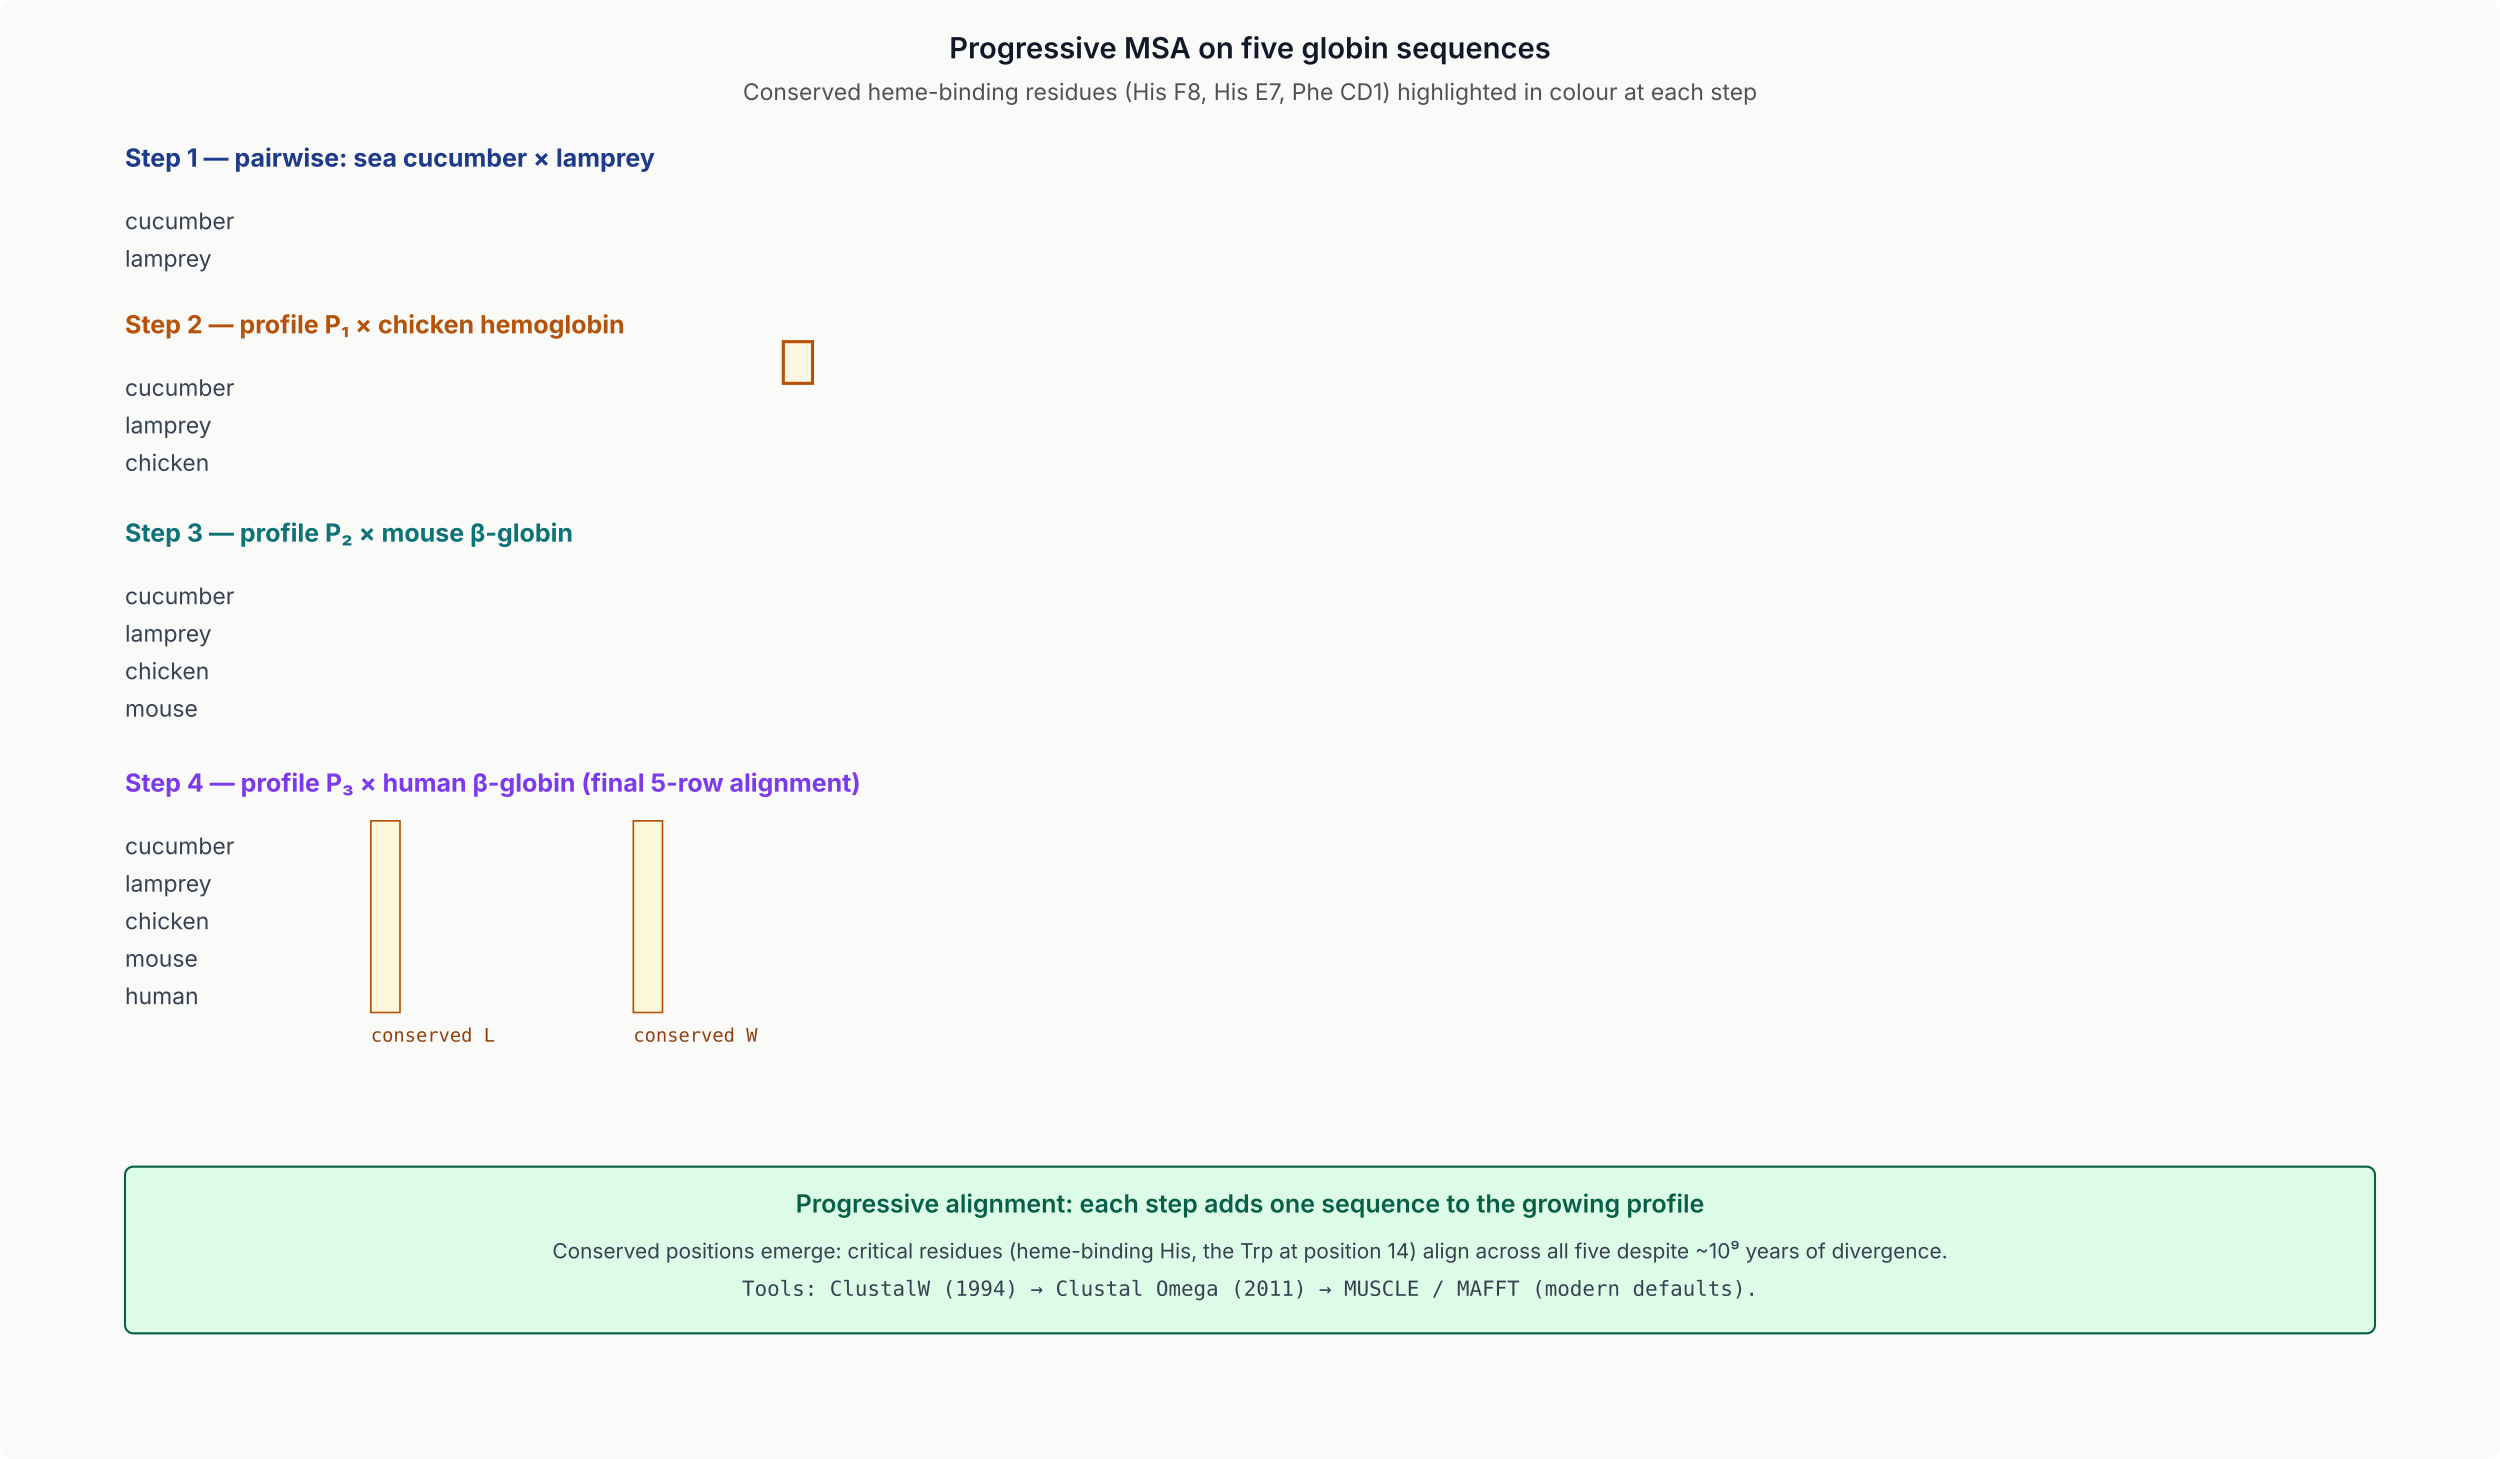
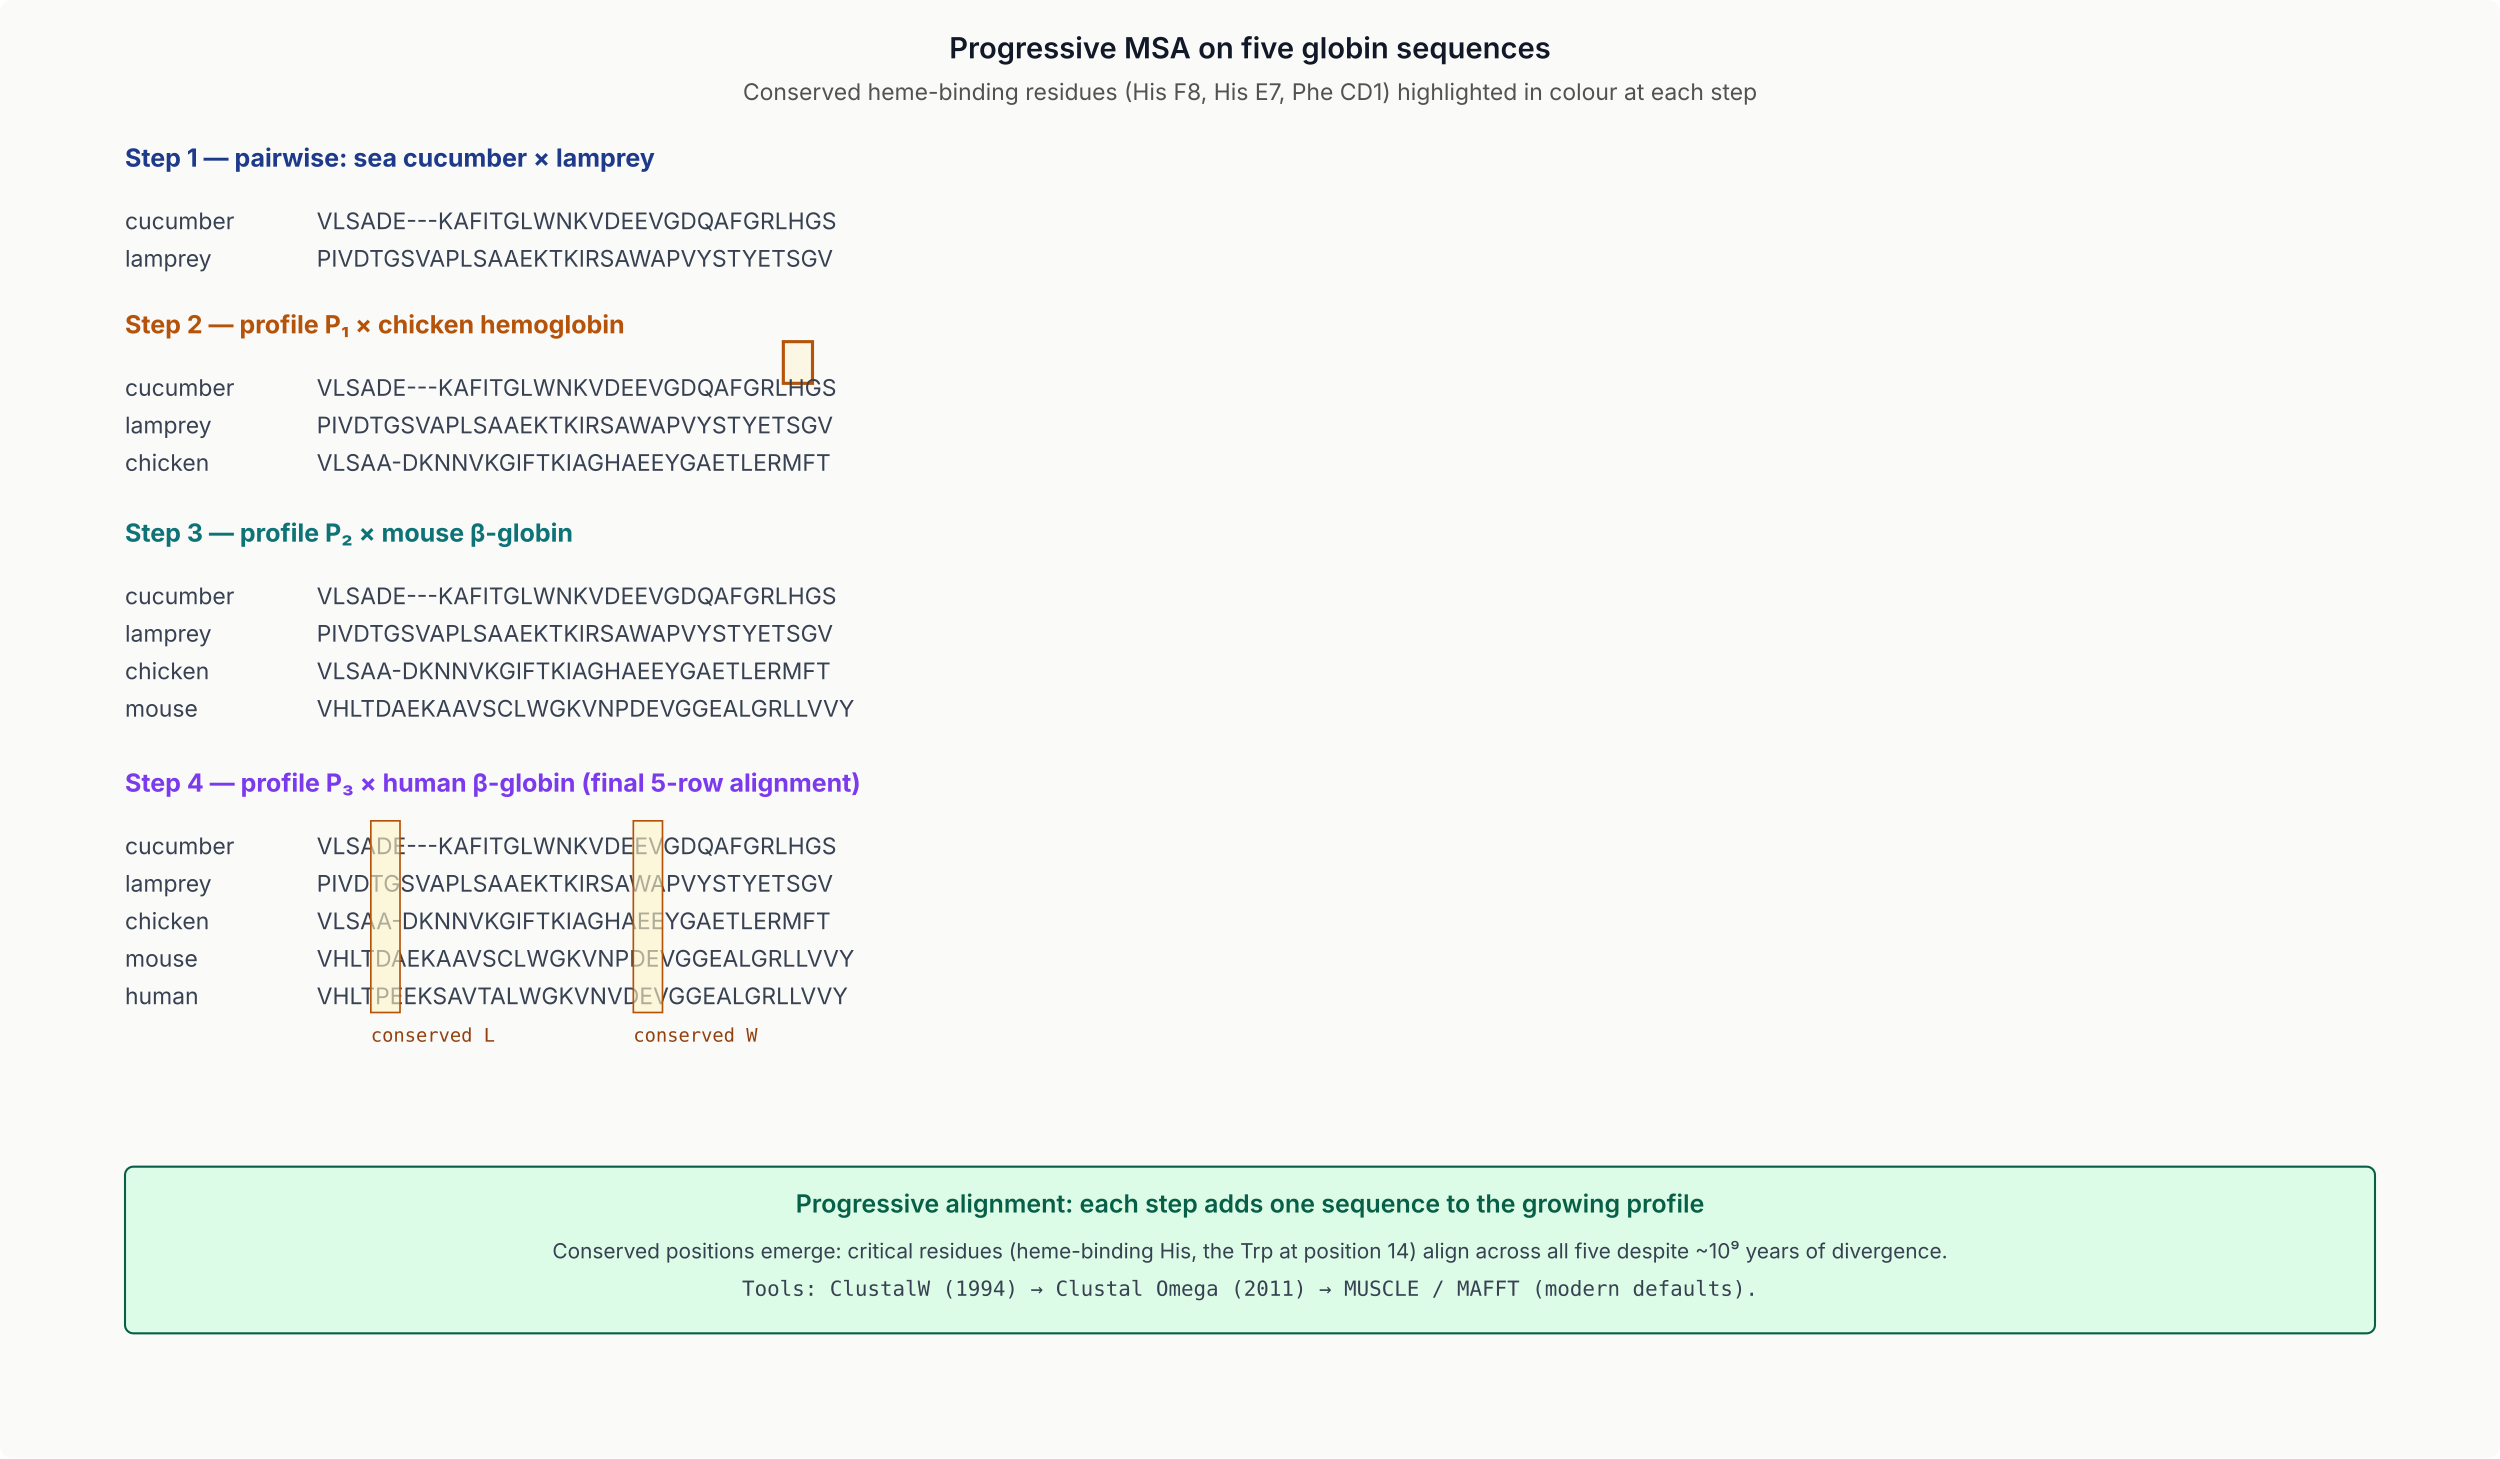
<svg xmlns="http://www.w3.org/2000/svg" viewBox="0 0 1200 700" width="1200" height="700" font-family="Inter, sans-serif">
  <defs>
    <style>text { font-family: Inter, sans-serif; } .mono { font-family: 'JetBrains Mono', monospace; }</style>
  </defs>
  <rect width="1200" height="700" fill="#fafaf9" rx="6" />
  <text x="600" y="28" text-anchor="middle" font-size="14" font-weight="600" fill="#111827">Progressive MSA on five globin sequences</text>
  <text x="600" y="48" text-anchor="middle" font-size="11" fill="#525252">Conserved heme-binding residues (His F8, His E7, Phe CD1) highlighted in colour at each step</text>
  <g transform="translate(60,80)">
    <text x="0" y="0" font-size="12" font-weight="700" fill="#1e3a8a">Step 1 — pairwise: sea cucumber × lamprey</text>
    <g class="mono" font-size="11" transform="translate(0,16)">
      <text x="0" y="14" fill="#374151">cucumber  </text>
-       <tspan>
-         <tspan x="92" y="14" fill="#374151">VLSADE---KAFITGLWNKVDEEVGDQAFGRLHGS</tspan>
-       </tspan>
+       <text x="92" y="14" fill="#374151">VLSADE---KAFITGLWNKVDEEVGDQAFGRLHGS</text>
      <text x="0" y="32" fill="#374151">lamprey   </text>
-       <tspan>
-         <tspan x="92" y="32" fill="#374151">PIVDTGSVAPLSAAEKTKIRSAWAPVYSTYETSGV</tspan>
-       </tspan>
+       <text x="92" y="32" fill="#374151">PIVDTGSVAPLSAAEKTKIRSAWAPVYSTYETSGV</text>
    </g>
    <g fill="none" stroke="#b45309" stroke-width="1.5">
      <rect x="316" y="84" width="14" height="20" fill="#fef3c7" fill-opacity="0.4" />
    </g>
  </g>
  <g transform="translate(60,160)">
    <text x="0" y="0" font-size="12" font-weight="700" fill="#b45309">Step 2 — profile P₁ × chicken hemoglobin</text>
    <g class="mono" font-size="11" transform="translate(0,16)">
      <text x="0" y="14" fill="#374151">cucumber  </text>
-       <tspan>
-         <tspan x="92" y="14" fill="#374151">VLSADE---KAFITGLWNKVDEEVGDQAFGRLHGS</tspan>
-       </tspan>
+       <text x="92" y="14" fill="#374151">VLSADE---KAFITGLWNKVDEEVGDQAFGRLHGS</text>
      <text x="0" y="32" fill="#374151">lamprey   </text>
-       <tspan>
-         <tspan x="92" y="32" fill="#374151">PIVDTGSVAPLSAAEKTKIRSAWAPVYSTYETSGV</tspan>
-       </tspan>
+       <text x="92" y="32" fill="#374151">PIVDTGSVAPLSAAEKTKIRSAWAPVYSTYETSGV</text>
      <text x="0" y="50" fill="#374151">chicken   </text>
-       <tspan>
-         <tspan x="92" y="50" fill="#374151">VLSAA-DKNNVKGIFTKIAGHAEEYGAETLERMFT</tspan>
-       </tspan>
+       <text x="92" y="50" fill="#374151">VLSAA-DKNNVKGIFTKIAGHAEEYGAETLERMFT</text>
    </g>
  </g>
  <g transform="translate(60,260)">
    <text x="0" y="0" font-size="12" font-weight="700" fill="#0d7377">Step 3 — profile P₂ × mouse β-globin</text>
    <g class="mono" font-size="11" transform="translate(0,16)">
      <text x="0" y="14" fill="#374151">cucumber  </text>
-       <tspan>
-         <tspan x="92" y="14" fill="#374151">VLSADE---KAFITGLWNKVDEEVGDQAFGRLHGS</tspan>
-       </tspan>
+       <text x="92" y="14" fill="#374151">VLSADE---KAFITGLWNKVDEEVGDQAFGRLHGS</text>
      <text x="0" y="32" fill="#374151">lamprey   </text>
-       <tspan>
-         <tspan x="92" y="32" fill="#374151">PIVDTGSVAPLSAAEKTKIRSAWAPVYSTYETSGV</tspan>
-       </tspan>
+       <text x="92" y="32" fill="#374151">PIVDTGSVAPLSAAEKTKIRSAWAPVYSTYETSGV</text>
      <text x="0" y="50" fill="#374151">chicken   </text>
-       <tspan>
-         <tspan x="92" y="50" fill="#374151">VLSAA-DKNNVKGIFTKIAGHAEEYGAETLERMFT</tspan>
-       </tspan>
+       <text x="92" y="50" fill="#374151">VLSAA-DKNNVKGIFTKIAGHAEEYGAETLERMFT</text>
      <text x="0" y="68" fill="#374151">mouse     </text>
-       <tspan>
-         <tspan x="92" y="68" fill="#374151">VHLTDAEKAAVSCLWGKVNPDEVGGEALGRLLVVY</tspan>
-       </tspan>
+       <text x="92" y="68" fill="#374151">VHLTDAEKAAVSCLWGKVNPDEVGGEALGRLLVVY</text>
    </g>
  </g>
  <g transform="translate(60,380)">
    <text x="0" y="0" font-size="12" font-weight="700" fill="#7c3aed">Step 4 — profile P₃ × human β-globin (final 5-row alignment)</text>
    <g class="mono" font-size="11" transform="translate(0,16)">
      <text x="0" y="14" fill="#374151">cucumber  </text>
-       <tspan>
-         <tspan x="92" y="14" fill="#374151">VLSADE---KAFITGLWNKVDEEVGDQAFGRLHGS</tspan>
-       </tspan>
+       <text x="92" y="14" fill="#374151">VLSADE---KAFITGLWNKVDEEVGDQAFGRLHGS</text>
      <text x="0" y="32" fill="#374151">lamprey   </text>
-       <tspan>
-         <tspan x="92" y="32" fill="#374151">PIVDTGSVAPLSAAEKTKIRSAWAPVYSTYETSGV</tspan>
-       </tspan>
+       <text x="92" y="32" fill="#374151">PIVDTGSVAPLSAAEKTKIRSAWAPVYSTYETSGV</text>
      <text x="0" y="50" fill="#374151">chicken   </text>
-       <tspan>
-         <tspan x="92" y="50" fill="#374151">VLSAA-DKNNVKGIFTKIAGHAEEYGAETLERMFT</tspan>
-       </tspan>
+       <text x="92" y="50" fill="#374151">VLSAA-DKNNVKGIFTKIAGHAEEYGAETLERMFT</text>
      <text x="0" y="68" fill="#374151">mouse     </text>
-       <tspan>
-         <tspan x="92" y="68" fill="#374151">VHLTDAEKAAVSCLWGKVNPDEVGGEALGRLLVVY</tspan>
-       </tspan>
+       <text x="92" y="68" fill="#374151">VHLTDAEKAAVSCLWGKVNPDEVGGEALGRLLVVY</text>
      <text x="0" y="86" fill="#374151">human     </text>
-       <tspan>
-         <tspan x="92" y="86" fill="#374151">VHLTPEEKSAVTALWGKVNVDEVGGEALGRLLVVY</tspan>
-       </tspan>
+       <text x="92" y="86" fill="#374151">VHLTPEEKSAVTALWGKVNVDEVGGEALGRLLVVY</text>
    </g>
    <g fill="#fef3c7" fill-opacity="0.6" stroke="#b45309" stroke-width="0.8">
      <rect x="118" y="14" width="14" height="92" />
      <rect x="244" y="14" width="14" height="92" />
    </g>
    <text x="118" y="120" font-size="9" fill="#92400e" class="mono">conserved L</text>
    <text x="244" y="120" font-size="9" fill="#92400e" class="mono">conserved W</text>
  </g>
  <g transform="translate(60,560)">
    <rect width="1080" height="80" fill="#dcfce7" stroke="#065f46" rx="4" />
    <text x="540" y="22" text-anchor="middle" font-size="12" font-weight="600" fill="#065f46">Progressive alignment: each step adds one sequence to the growing profile</text>
    <text x="540" y="44" text-anchor="middle" font-size="10" fill="#374151">Conserved positions emerge: critical residues (heme-binding His, the Trp at position 14) align across all five despite ~10⁹ years of divergence.</text>
    <text x="540" y="62" text-anchor="middle" font-size="10" fill="#374151" class="mono">Tools: ClustalW (1994) → Clustal Omega (2011) → MUSCLE / MAFFT (modern defaults).</text>
  </g>
</svg>
